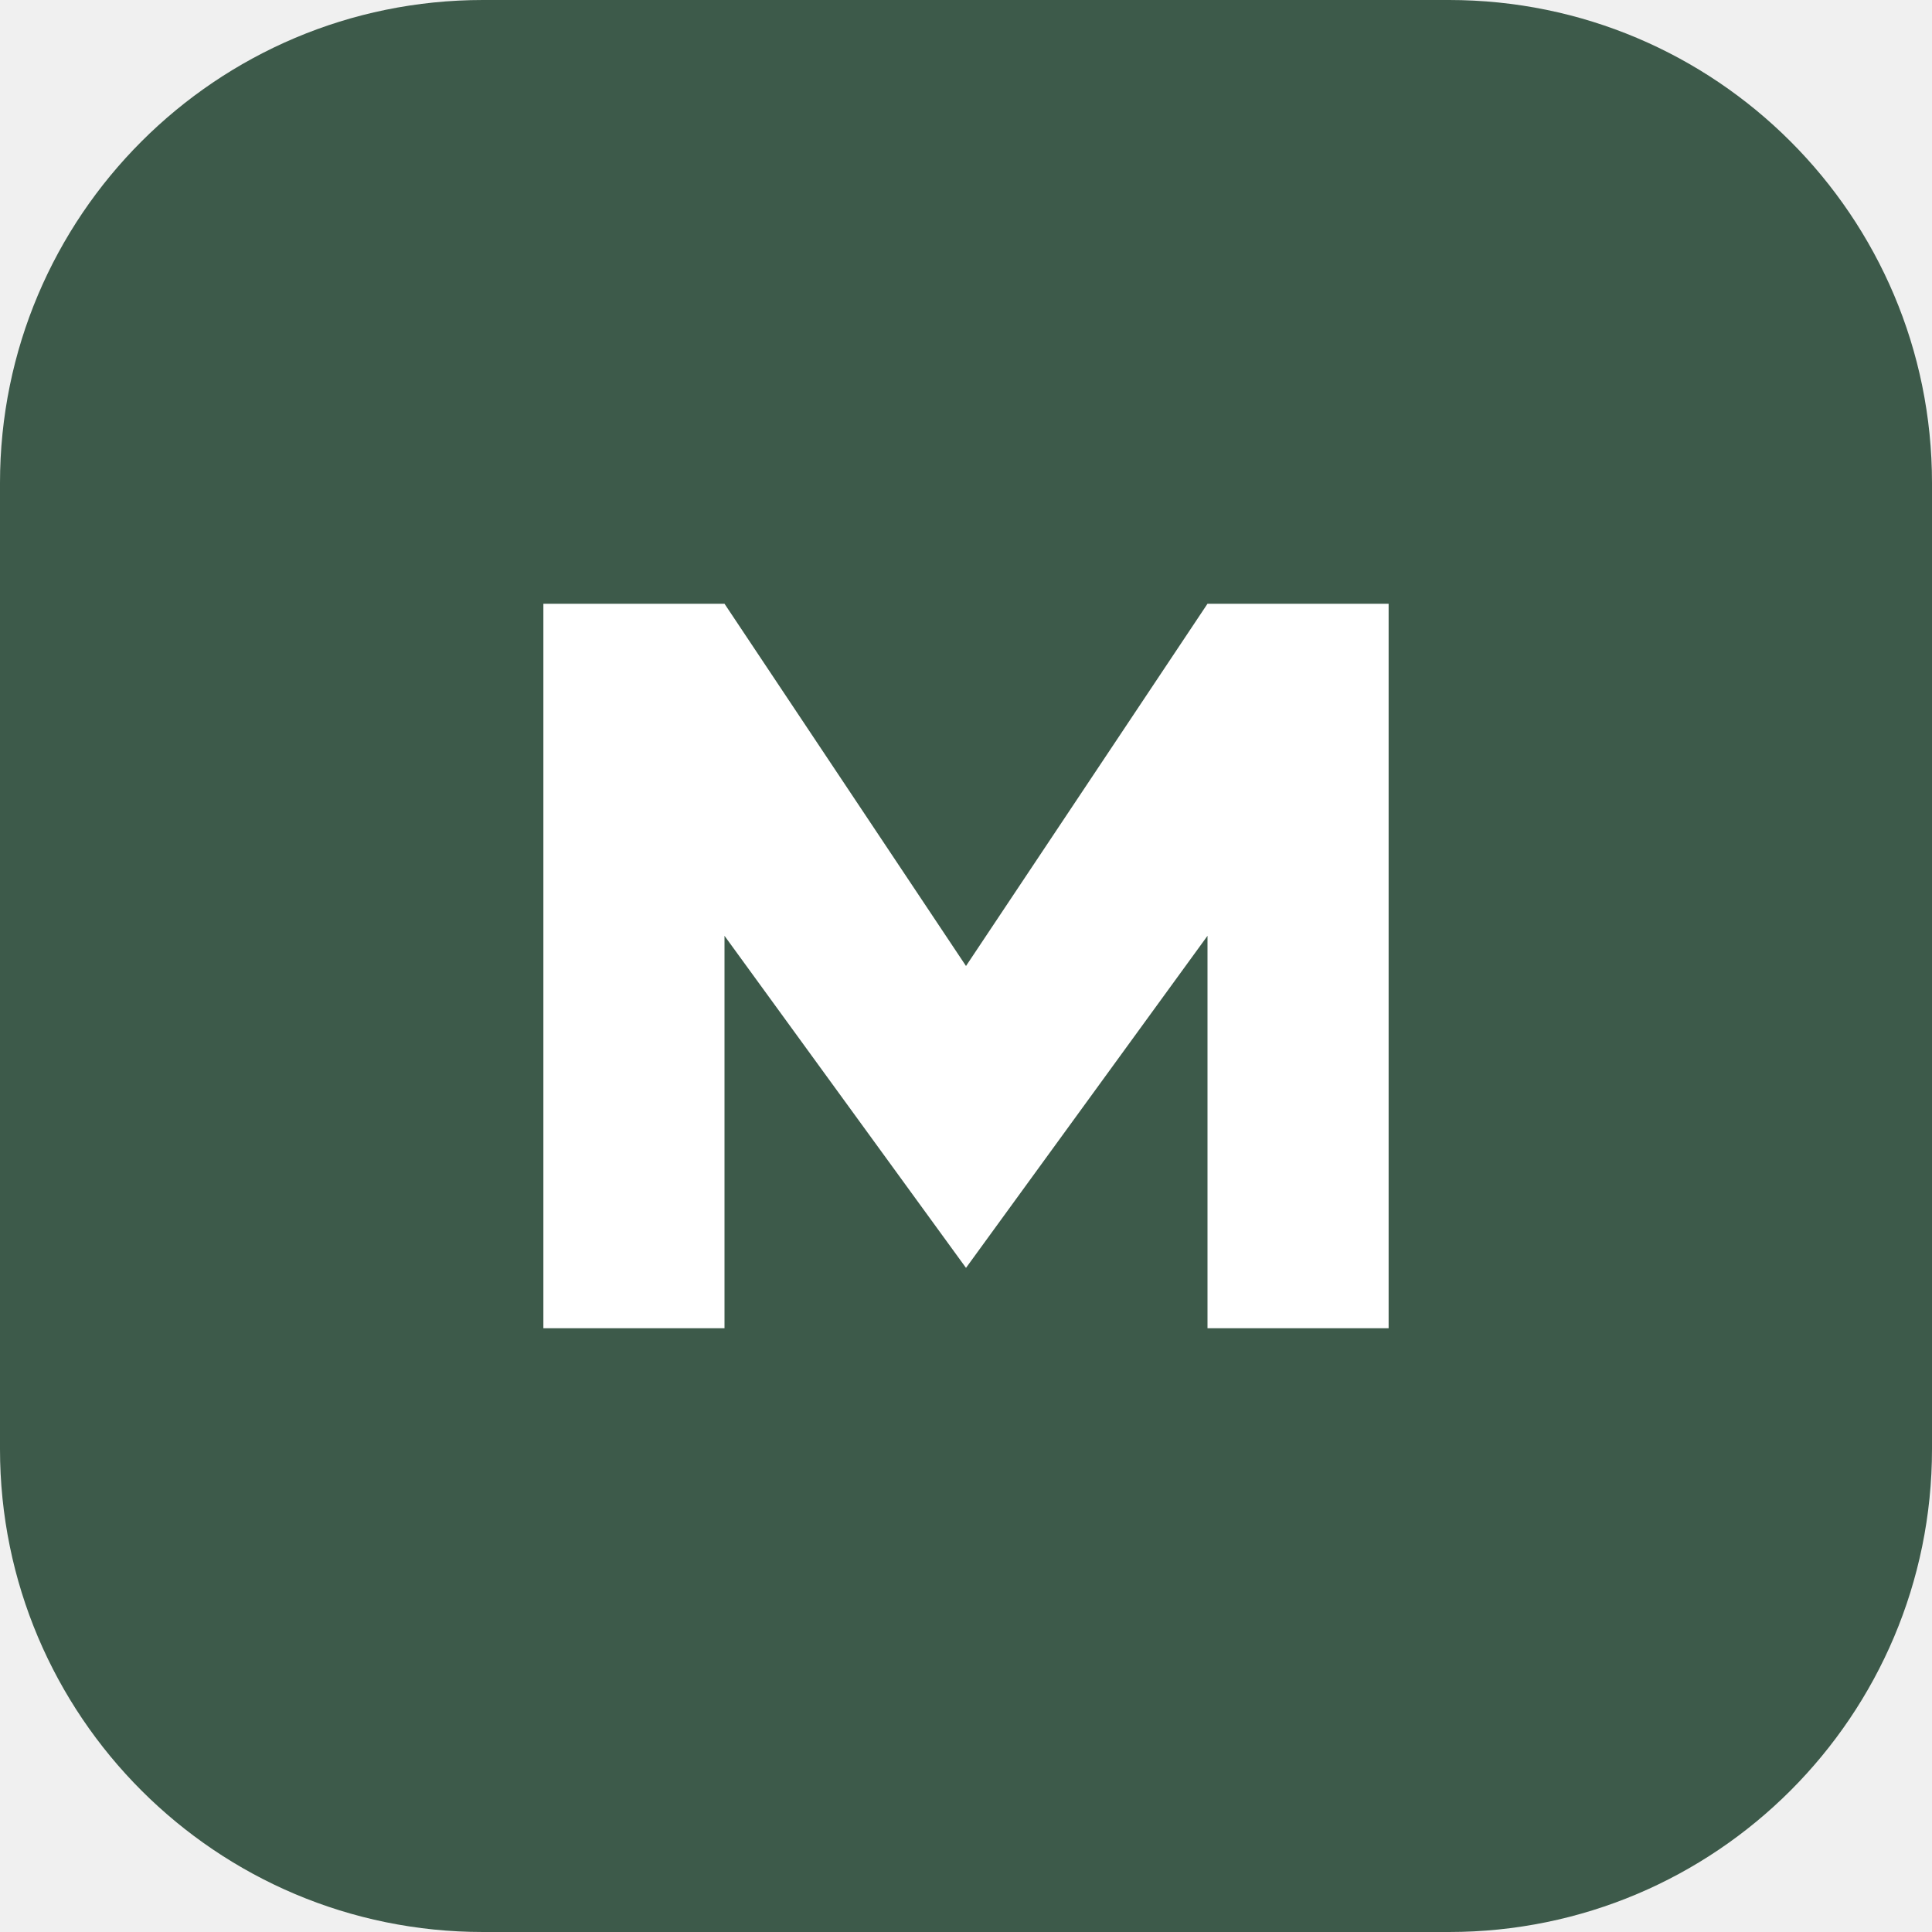
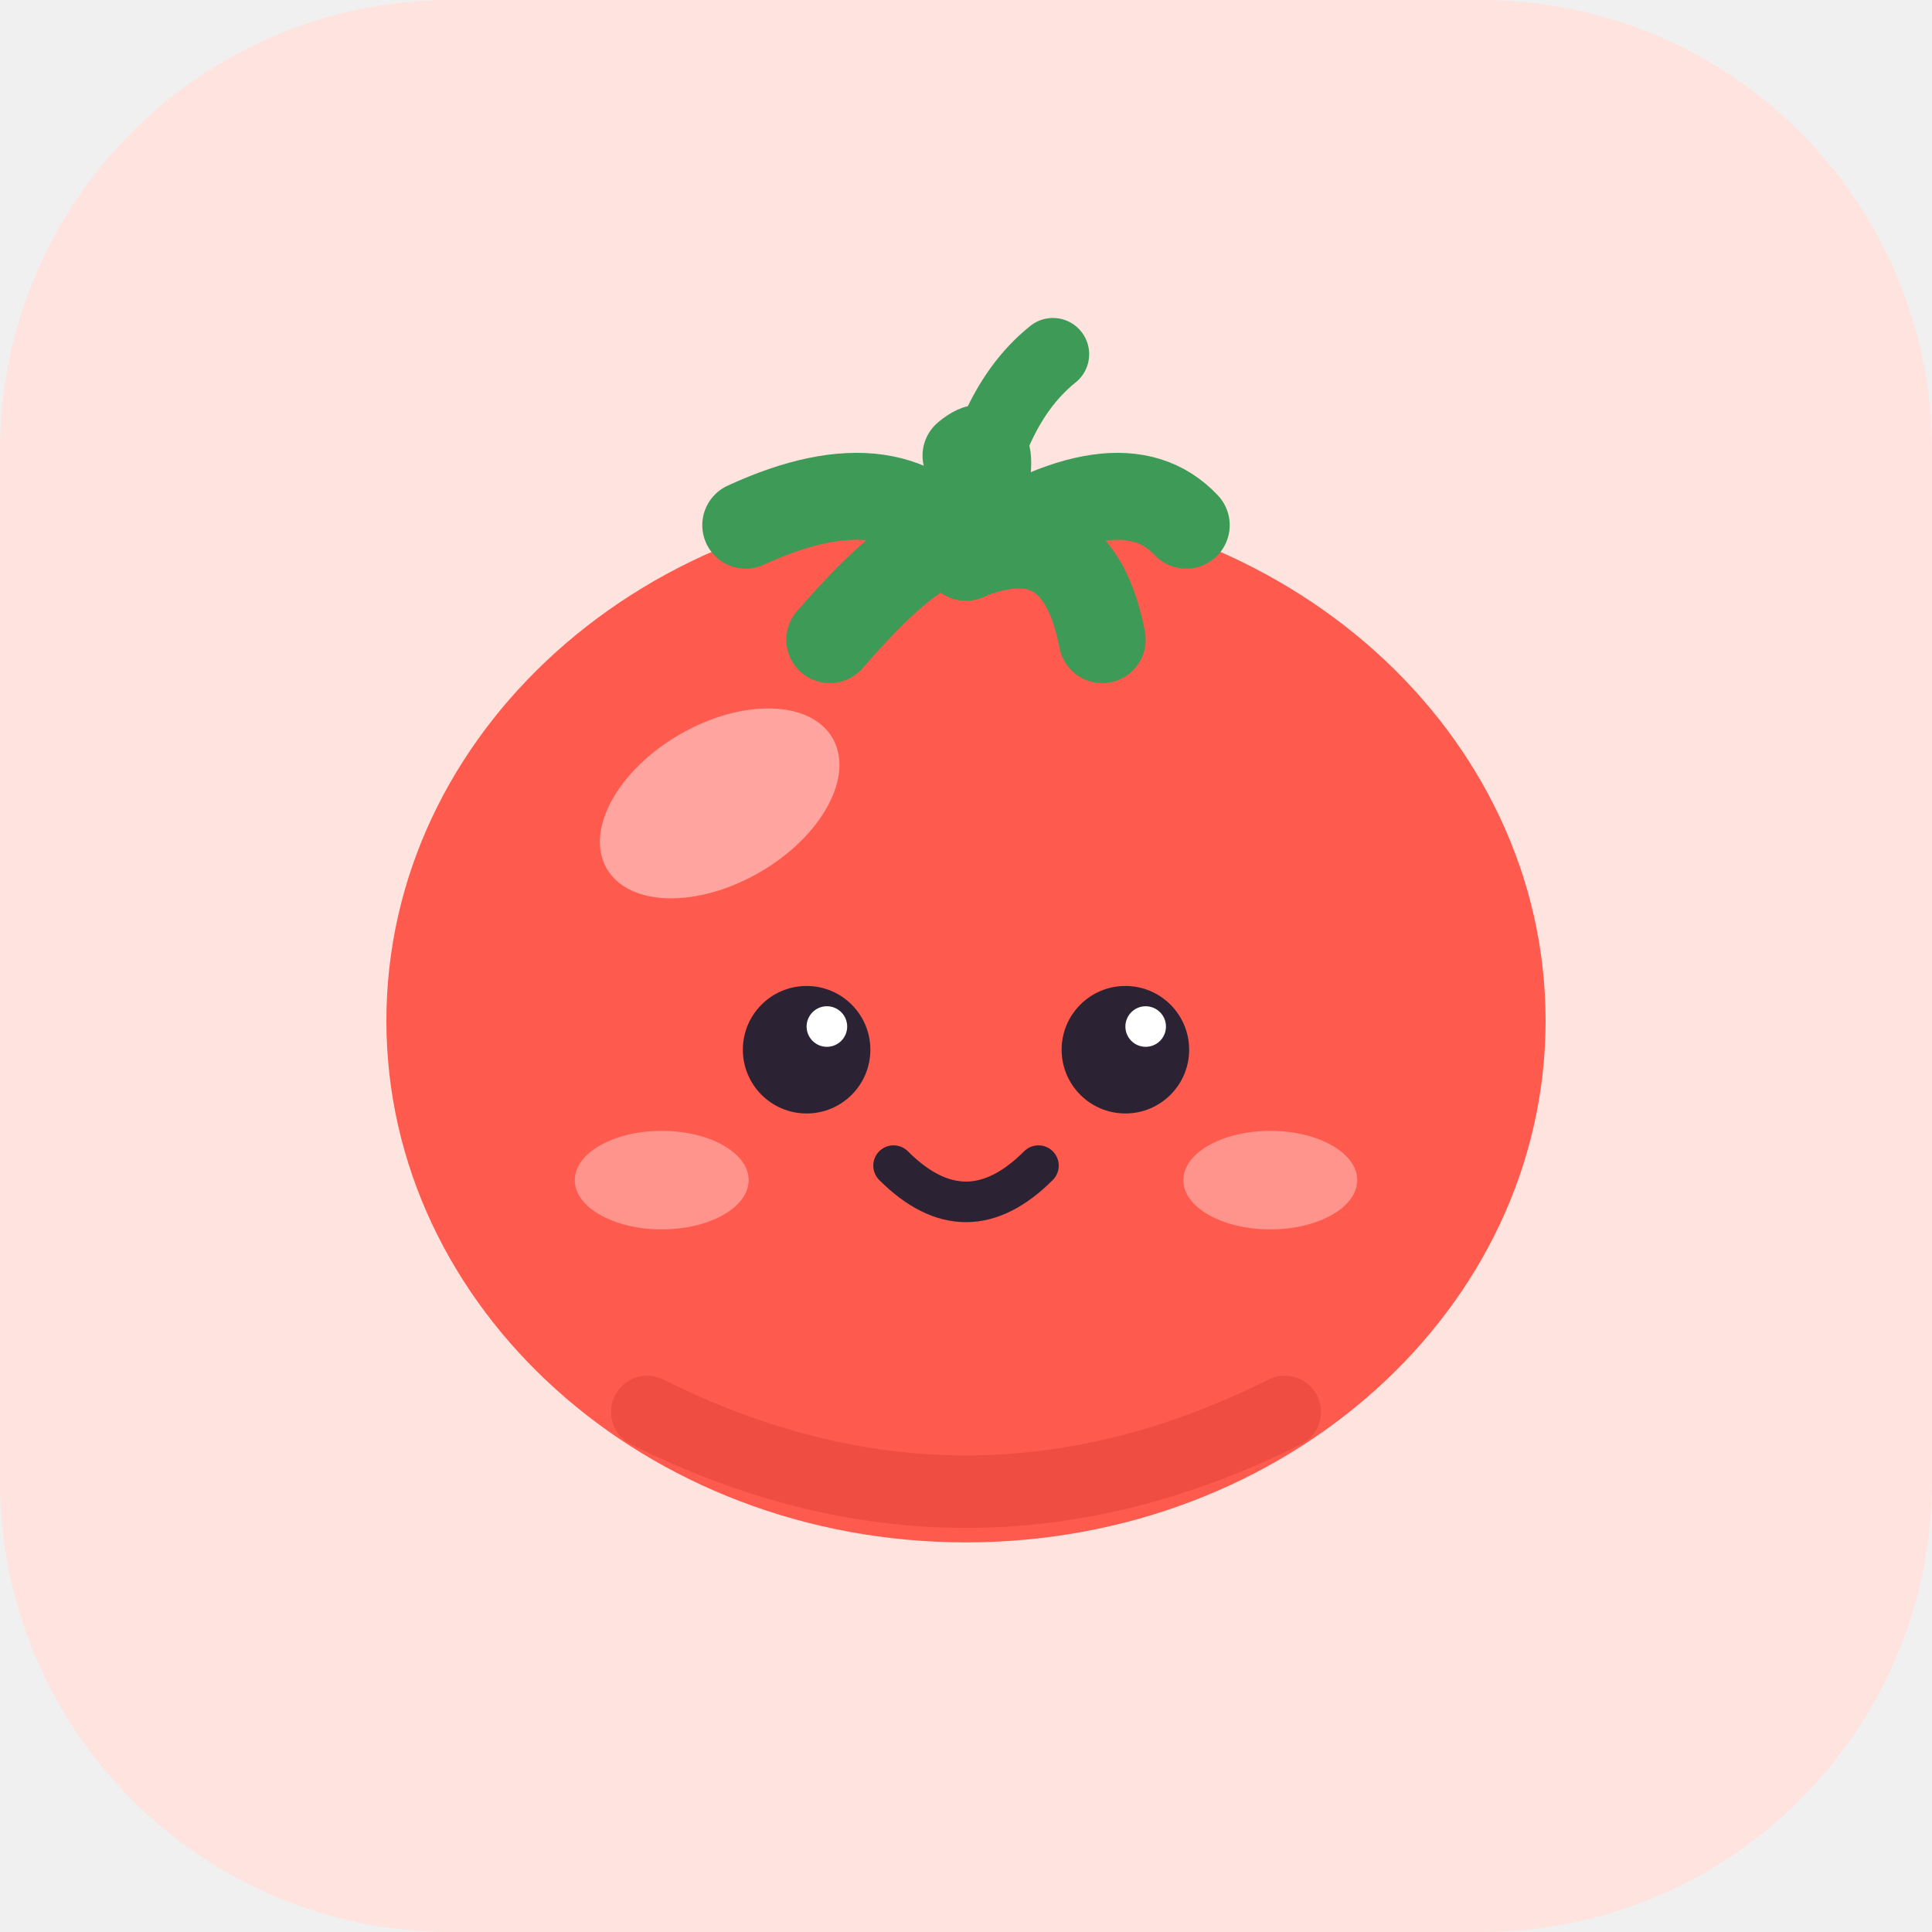
- <svg xmlns="http://www.w3.org/2000/svg" viewBox="0 0 64 64">
-   <rect width="64" height="64" rx="16" fill="#3d5a4a" />
-   <path d="M18 44V20h6l8 12 8-12h6v24h-6V31l-8 11-8-11v13z" fill="#fff" />
+ <svg xmlns="http://www.w3.org/2000/svg" viewBox="0 0 120 120">
+   <rect width="120" height="120" rx="28" fill="#FFE3DE" />
+   <g transform="translate(6 4) scale(0.9)">
+     <ellipse cx="60" cy="66" rx="40" ry="36" fill="#FF5A4E" />
+     <path d="M38 93 Q60 104 82 93" stroke="#E4443A" stroke-width="5" fill="none" stroke-linecap="round" opacity=".6" />
+     <ellipse cx="43" cy="51" rx="9" ry="5.5" fill="#fff" opacity=".45" transform="rotate(-30 43 51)" />
+     <path d="M60 34 Q63 24.5 60.0 27.0" stroke="#3E9A57" stroke-width="6" stroke-linecap="round" fill="none" />
+     <path d="M60 34 Q70.608 26.918 75.2 31.8" stroke="#3E9A57" stroke-width="6" stroke-linecap="round" fill="none" />
+     <path d="M60 34 Q67.702 30.832 69.4 39.7" stroke="#3E9A57" stroke-width="6" stroke-linecap="round" fill="none" />
+     <path d="M60 34 Q58.298 30.832 50.6 39.7" stroke="#3E9A57" stroke-width="6" stroke-linecap="round" fill="none" />
+     <path d="M60 34 Q55.392 26.918 44.8 31.8" stroke="#3E9A57" stroke-width="6" stroke-linecap="round" fill="none" />
+     <path d="M60 34 q1 -10 6 -14" stroke="#3E9A57" stroke-width="5" fill="none" stroke-linecap="round" />
+     <circle cx="49" cy="68" r="4.4" fill="#2B2233" />
+     <circle cx="71" cy="68" r="4.4" fill="#2B2233" />
+     <circle cx="50.4" cy="66.4" r="1.4" fill="#fff" />
+     <circle cx="72.4" cy="66.4" r="1.4" fill="#fff" />
+     <ellipse cx="39" cy="77" rx="6" ry="3.4" fill="#fff" opacity=".35" />
+     <ellipse cx="81" cy="77" rx="6" ry="3.4" fill="#fff" opacity=".35" />
+     <path d="M55 76 Q60 81 65 76" stroke="#2B2233" stroke-width="2.8" fill="none" stroke-linecap="round" />
+   </g>
</svg>
